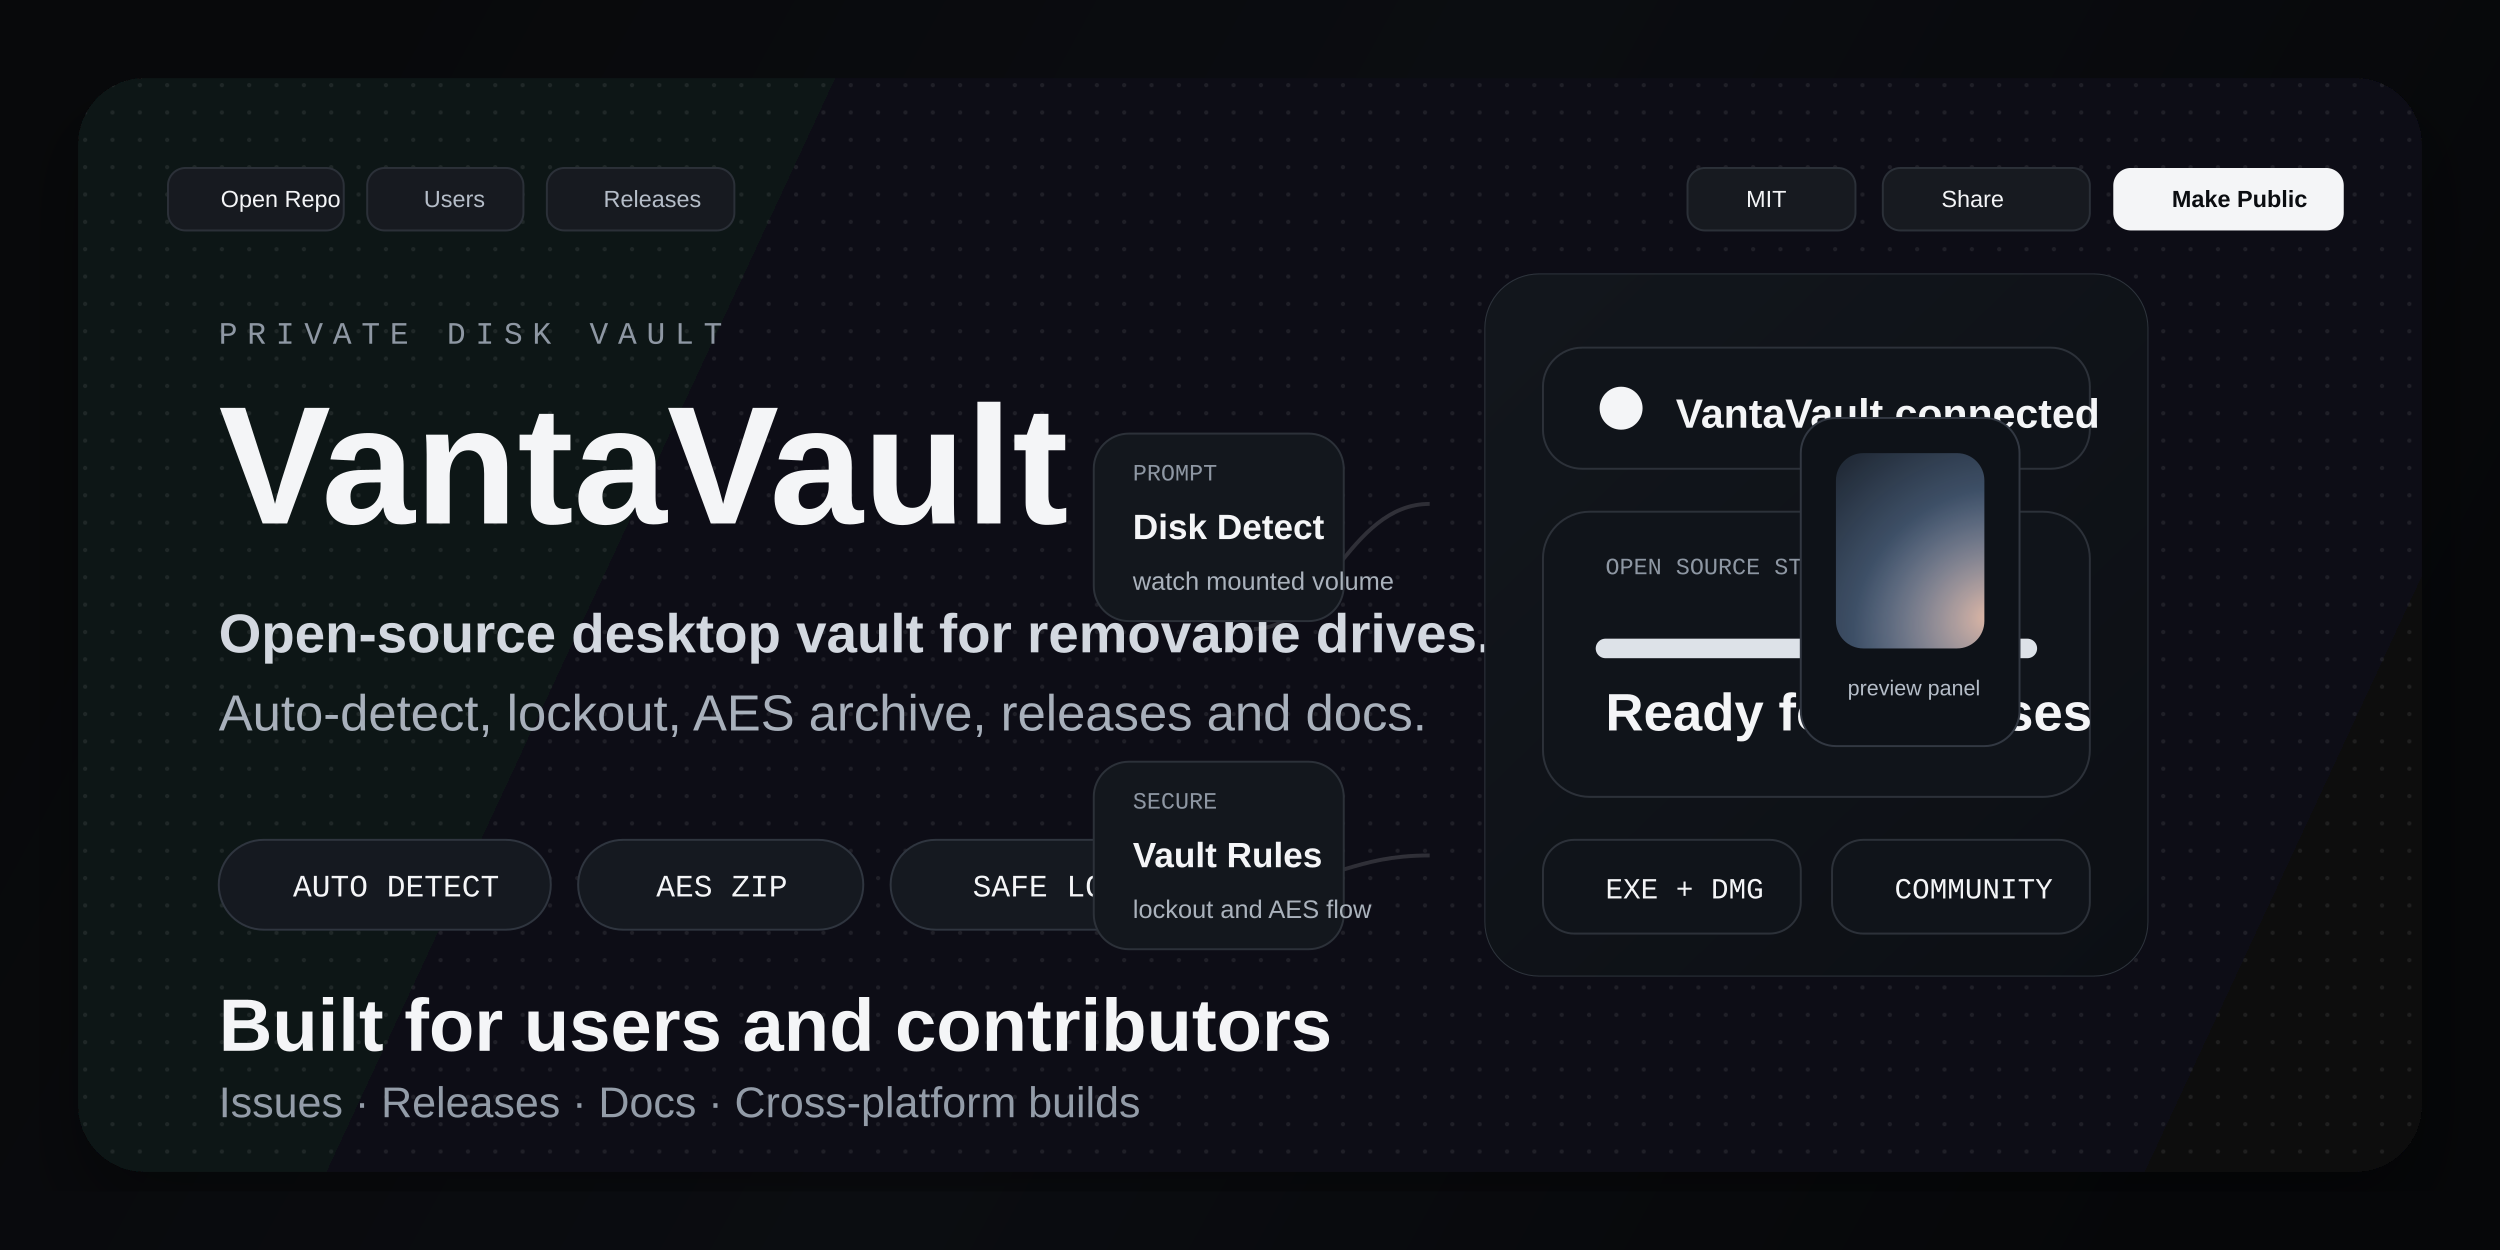
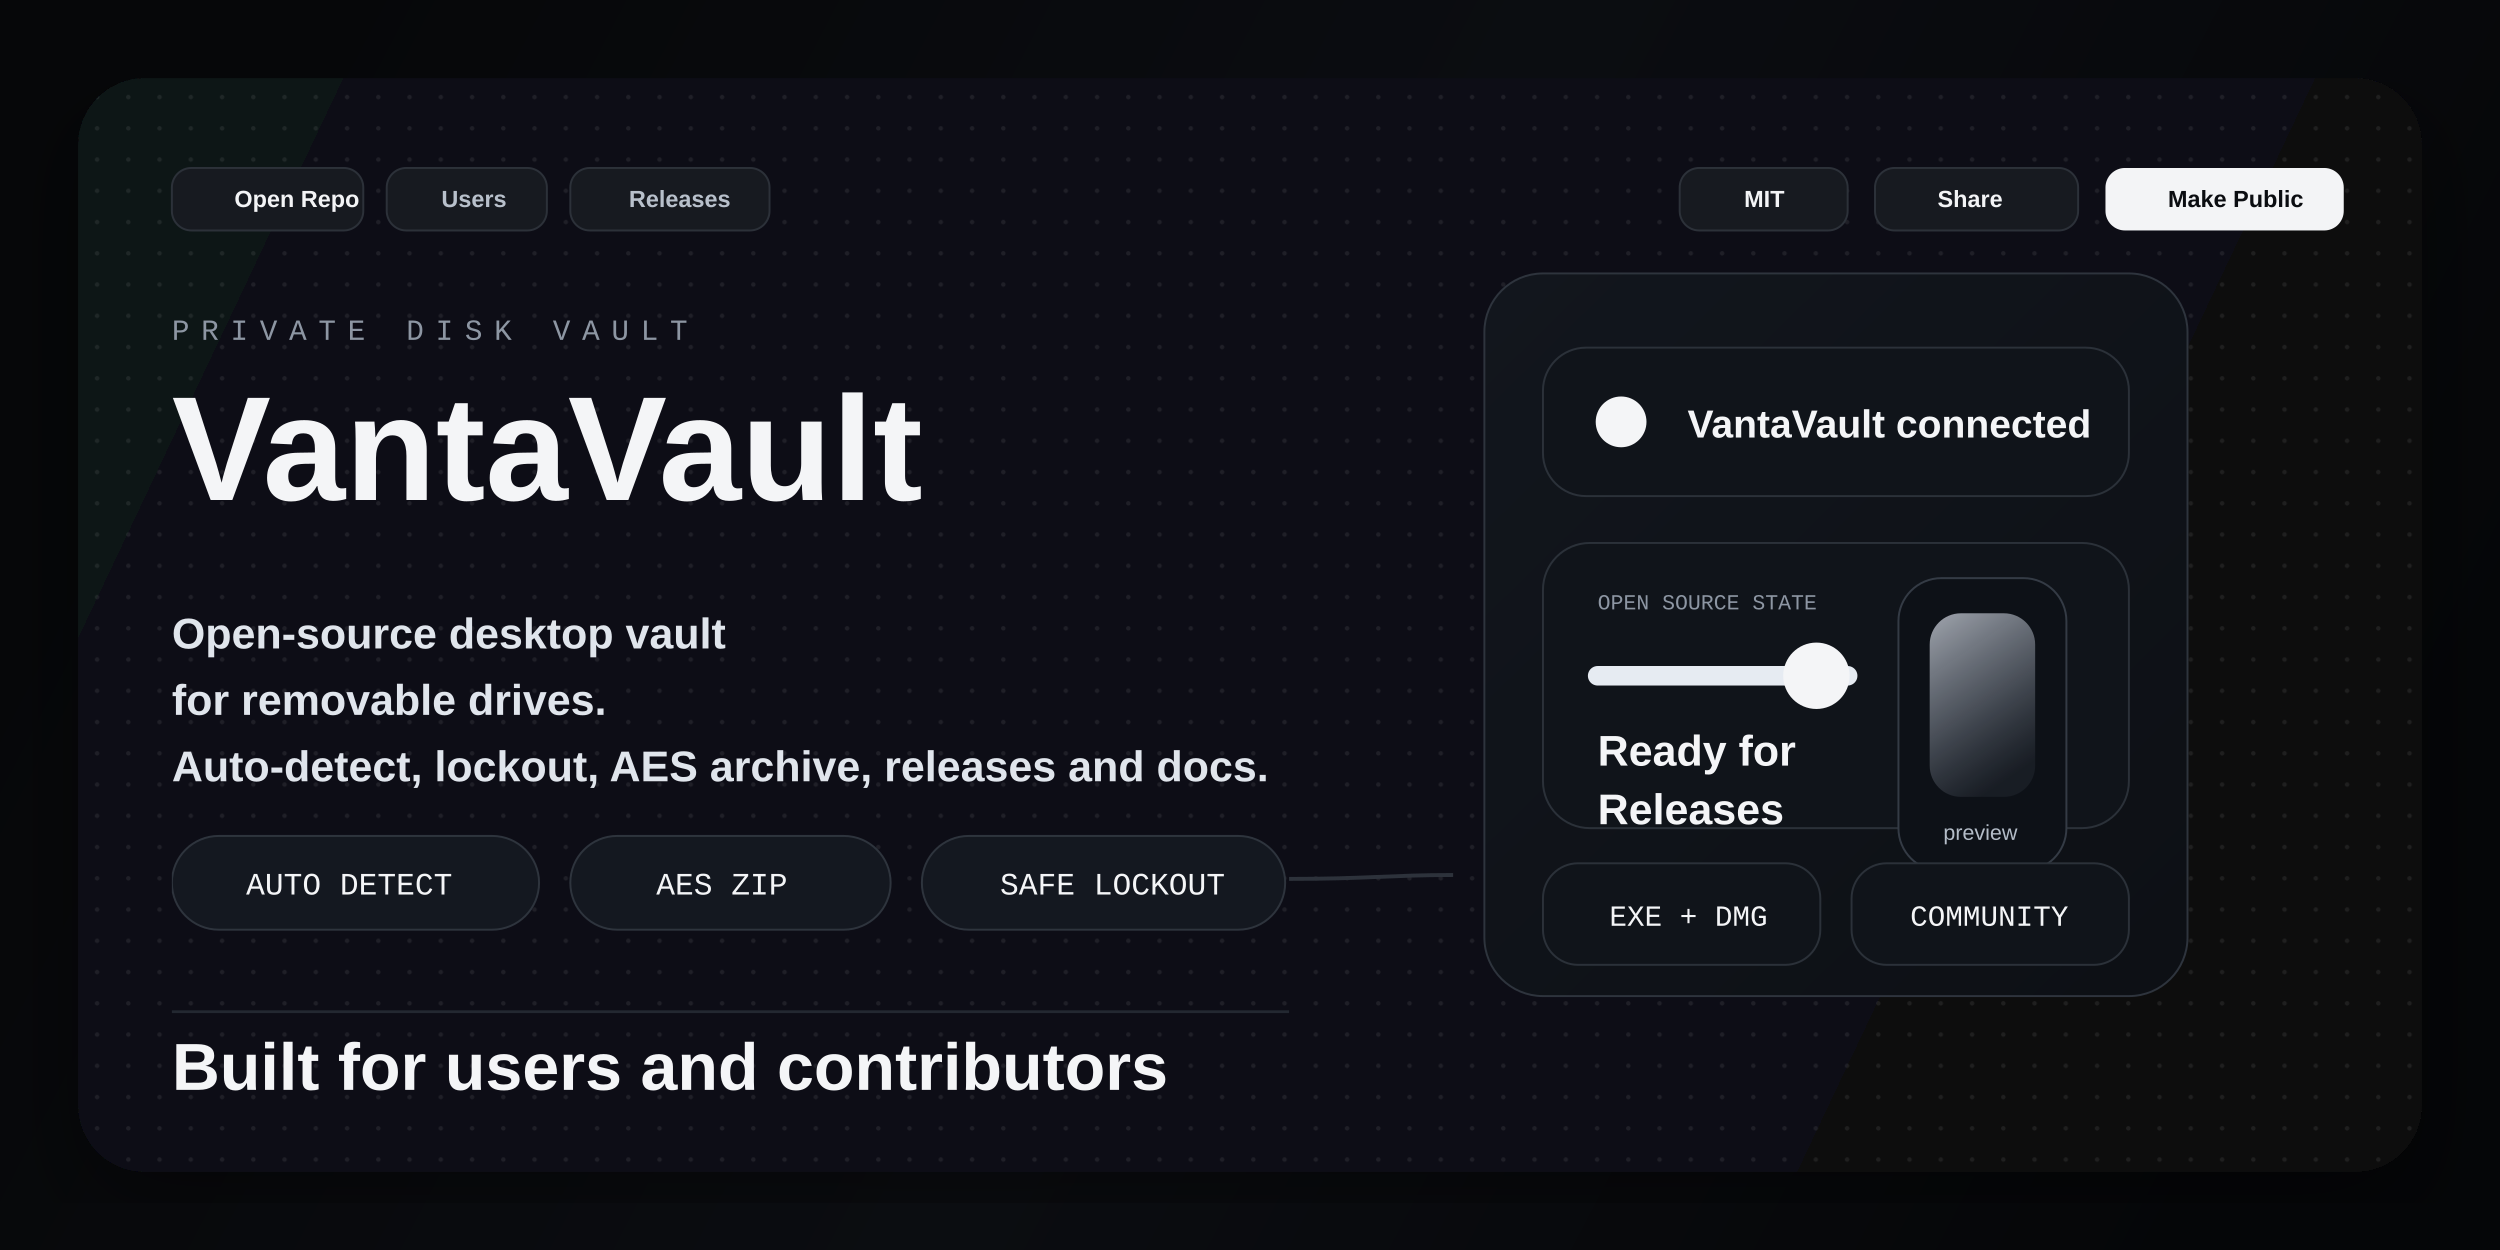
<svg xmlns="http://www.w3.org/2000/svg" width="1280" height="640" viewBox="0 0 1280 640" fill="none">
  <defs>
-     <linearGradient id="pageBg" x1="140" y1="64" x2="1128" y2="608" gradientUnits="userSpaceOnUse">
-       <stop stop-color="#08090B" />
-       <stop offset="0.48" stop-color="#0B0D11" />
-       <stop offset="1" stop-color="#060709" />
+     <linearGradient id="pageBg" x1="124" y1="64" x2="1152" y2="600" gradientUnits="userSpaceOnUse">
+       <stop stop-color="#060709" />
+       <stop offset="0.5" stop-color="#0B0D11" />
+       <stop offset="1" stop-color="#050608" />
    </linearGradient>
-     <linearGradient id="boardBg" x1="72" y1="54" x2="1220" y2="588" gradientUnits="userSpaceOnUse">
-       <stop stop-color="#111317" />
-       <stop offset="1" stop-color="#0B0D11" />
+     <linearGradient id="boardBg" x1="56" y1="40" x2="1230" y2="596" gradientUnits="userSpaceOnUse">
+       <stop stop-color="#101217" />
+       <stop offset="1" stop-color="#0A0C10" />
    </linearGradient>
-     <linearGradient id="panelBg" x1="780" y1="150" x2="1110" y2="494" gradientUnits="userSpaceOnUse">
-       <stop stop-color="#12161C" />
-       <stop offset="1" stop-color="#0C0F14" />
+     <linearGradient id="panelBg" x1="760" y1="140" x2="1112" y2="498" gradientUnits="userSpaceOnUse">
+       <stop stop-color="#12161D" />
+       <stop offset="1" stop-color="#0D1015" />
    </linearGradient>
-     <linearGradient id="lineStroke" x1="0" y1="0" x2="1" y2="1">
-       <stop stop-color="#FFFFFF" stop-opacity="0.22" />
-       <stop offset="1" stop-color="#FFFFFF" stop-opacity="0.05" />
+     <linearGradient id="previewGlow" x1="982" y1="310" x2="1038" y2="392" gradientUnits="userSpaceOnUse">
+       <stop stop-color="#EAEFF8" stop-opacity="0.72" />
+       <stop offset="0.58" stop-color="#C8D1E0" stop-opacity="0.34" />
+       <stop offset="1" stop-color="#98A4B7" stop-opacity="0.08" />
    </linearGradient>
-     <radialGradient id="previewGlow" cx="0" cy="0" r="1" gradientUnits="userSpaceOnUse" gradientTransform="translate(1018 316) rotate(145.87) scale(154.36 137.7)">
-       <stop stop-color="#F4C8B4" stop-opacity="0.9" />
-       <stop offset="0.46" stop-color="#9BC7FF" stop-opacity="0.34" />
-       <stop offset="1" stop-color="#9BC7FF" stop-opacity="0" />
-     </radialGradient>
-     <pattern id="dots" x="0" y="0" width="14" height="14" patternUnits="userSpaceOnUse">
-       <circle cx="1.6" cy="1.6" r="1.1" fill="#F3F4F6" opacity="0.08" />
+     <pattern id="dots" x="0" y="0" width="16" height="16" patternUnits="userSpaceOnUse">
+       <circle cx="1.7" cy="1.7" r="1.15" fill="#F3F4F6" opacity="0.08" />
    </pattern>
-     <filter id="shadow" x="20" y="30" width="1240" height="580" filterUnits="userSpaceOnUse" color-interpolation-filters="sRGB">
-       <feDropShadow dx="0" dy="20" stdDeviation="22" flood-color="#000000" flood-opacity="0.38" />
+     <filter id="shadow" x="16" y="24" width="1248" height="592" filterUnits="userSpaceOnUse" color-interpolation-filters="sRGB">
+       <feDropShadow dx="0" dy="18" stdDeviation="24" flood-color="#000000" flood-opacity="0.42" />
    </filter>
    <clipPath id="boardClip">
      <rect x="40" y="40" width="1200" height="560" rx="34" />
    </clipPath>
-     <clipPath id="previewClip">
-       <rect x="760" y="140" width="340" height="360" rx="28" />
+     <clipPath id="leftClip">
+       <rect x="88" y="146" width="586" height="420" rx="0" />
    </clipPath>
  </defs>
  <rect width="1280" height="640" fill="url(#pageBg)" />
  <g filter="url(#shadow)">
    <rect x="40" y="40" width="1200" height="560" rx="34" fill="url(#boardBg)" />
  </g>
  <g clip-path="url(#boardClip)">
    <rect x="40" y="40" width="1200" height="560" rx="34" fill="url(#dots)" />
-     <rect x="86" y="86" width="90" height="32" rx="9" fill="#171A20" stroke="#2B3038" />
-     <text x="113" y="106" fill="#F4F5F7" font-size="12" font-family="Arial, Helvetica, sans-serif">Open Repo</text>
-     <rect x="188" y="86" width="80" height="32" rx="9" fill="#171A20" stroke="#2B3038" />
-     <text x="217" y="106" fill="#B5BDC8" font-size="12" font-family="Arial, Helvetica, sans-serif">Users</text>
-     <rect x="280" y="86" width="96" height="32" rx="9" fill="#171A20" stroke="#2B3038" />
-     <text x="309" y="106" fill="#B5BDC8" font-size="12" font-family="Arial, Helvetica, sans-serif">Releases</text>
-     <rect x="864" y="86" width="86" height="32" rx="9" fill="#171A20" stroke="#2B3038" />
-     <text x="894" y="106" fill="#F4F5F7" font-size="12" font-family="Arial, Helvetica, sans-serif">MIT</text>
-     <rect x="964" y="86" width="106" height="32" rx="9" fill="#171A20" stroke="#2B3038" />
-     <text x="994" y="106" fill="#F4F5F7" font-size="12" font-family="Arial, Helvetica, sans-serif">Share</text>
-     <rect x="1082" y="86" width="118" height="32" rx="9" fill="#F4F5F7" />
-     <text x="1112" y="106" fill="#0B0D11" font-size="12" font-weight="700" font-family="Arial, Helvetica, sans-serif">Make Public</text>
-     <text x="112" y="176" fill="#8E97A3" font-size="16" letter-spacing="5" font-family="Courier New, Menlo, monospace">PRIVATE DISK VAULT</text>
-     <text x="112" y="268" fill="#F4F5F7" font-size="86" font-weight="700" font-family="Arial, Helvetica, sans-serif" textLength="478" lengthAdjust="spacingAndGlyphs">VantaVault</text>
-     <text x="112" y="334" fill="#D3D8E0" font-size="28" font-weight="600" font-family="Arial, Helvetica, sans-serif" textLength="520" lengthAdjust="spacingAndGlyphs">Open-source desktop vault for removable drives.</text>
-     <text x="112" y="374" fill="#A8B0BB" font-size="26" font-family="Arial, Helvetica, sans-serif" textLength="516" lengthAdjust="spacingAndGlyphs">Auto-detect, lockout, AES archive, releases and docs.</text>
-     <rect x="112" y="430" width="170" height="46" rx="23" fill="#151920" stroke="#2F353F" />
-     <text x="150" y="459" fill="#F4F5F7" font-size="16" font-family="Courier New, Menlo, monospace">AUTO DETECT</text>
-     <rect x="296" y="430" width="146" height="46" rx="23" fill="#151920" stroke="#2F353F" />
-     <text x="336" y="459" fill="#F4F5F7" font-size="16" font-family="Courier New, Menlo, monospace">AES ZIP</text>
-     <rect x="456" y="430" width="182" height="46" rx="23" fill="#151920" stroke="#2F353F" />
-     <text x="498" y="459" fill="#F4F5F7" font-size="16" font-family="Courier New, Menlo, monospace">SAFE LOCKOUT</text>
-     <text x="112" y="538" fill="#F4F5F7" font-size="38" font-weight="700" font-family="Arial, Helvetica, sans-serif" textLength="372" lengthAdjust="spacingAndGlyphs">Built for users and contributors</text>
-     <text x="112" y="572" fill="#939CA8" font-size="22" font-family="Arial, Helvetica, sans-serif" textLength="464" lengthAdjust="spacingAndGlyphs">Issues · Releases · Docs · Cross-platform builds</text>
-     <path d="M642 322C678 322 690 258 732 258" stroke="url(#lineStroke)" stroke-width="2" />
-     <path d="M642 452C686 452 692 438 732 438" stroke="url(#lineStroke)" stroke-width="2" />
-     <rect x="560" y="222" width="128" height="96" rx="18" fill="#13171D" stroke="#2C3139" />
-     <text x="580" y="246" fill="#8E97A3" font-size="12" font-family="Courier New, Menlo, monospace">PROMPT</text>
-     <text x="580" y="276" fill="#F4F5F7" font-size="18" font-weight="700" font-family="Arial, Helvetica, sans-serif">Disk Detect</text>
-     <text x="580" y="302" fill="#AAB2BC" font-size="13" font-family="Arial, Helvetica, sans-serif">watch mounted volume</text>
-     <rect x="560" y="390" width="128" height="96" rx="18" fill="#13171D" stroke="#2C3139" />
-     <text x="580" y="414" fill="#8E97A3" font-size="12" font-family="Courier New, Menlo, monospace">SECURE</text>
-     <text x="580" y="444" fill="#F4F5F7" font-size="18" font-weight="700" font-family="Arial, Helvetica, sans-serif">Vault Rules</text>
-     <text x="580" y="470" fill="#AAB2BC" font-size="13" font-family="Arial, Helvetica, sans-serif">lockout and AES flow</text>
-     <g clip-path="url(#previewClip)">
-       <rect x="760" y="140" width="340" height="360" rx="28" fill="url(#panelBg)" stroke="#2E343D" />
-       <rect x="790" y="178" width="280" height="62" rx="20" fill="#10141A" stroke="#2C3139" />
-       <circle cx="830" cy="209" r="11" fill="#F4F5F7" />
-       <text x="858" y="219" fill="#F4F5F7" font-size="21" font-weight="600" font-family="Arial, Helvetica, sans-serif">VantaVault connected</text>
-       <rect x="790" y="262" width="280" height="146" rx="24" fill="#10141A" stroke="#2C3139" />
-       <text x="822" y="294" fill="#8E97A3" font-size="12" font-family="Courier New, Menlo, monospace">OPEN SOURCE STATE</text>
-       <path d="M822 332H1038" stroke="#DDE2E8" stroke-width="10" stroke-linecap="round" />
-       <circle cx="984" cy="332" r="17" fill="#F4F5F7" />
-       <text x="822" y="374" fill="#F4F5F7" font-size="27" font-weight="700" font-family="Arial, Helvetica, sans-serif" textLength="214" lengthAdjust="spacingAndGlyphs">Ready for Releases</text>
-       <rect x="790" y="430" width="132" height="48" rx="16" fill="#10141A" stroke="#2C3139" />
-       <text x="822" y="460" fill="#F4F5F7" font-size="15" font-family="Courier New, Menlo, monospace">EXE + DMG</text>
-       <rect x="938" y="430" width="132" height="48" rx="16" fill="#10141A" stroke="#2C3139" />
-       <text x="970" y="460" fill="#F4F5F7" font-size="15" font-family="Courier New, Menlo, monospace">COMMUNITY</text>
-       <rect x="922" y="214" width="112" height="168" rx="18" fill="#0E1218" stroke="#323842" />
-       <rect x="940" y="232" width="76" height="100" rx="14" fill="url(#previewGlow)" />
-       <text x="946" y="356" fill="#B5BDC8" font-size="11" font-family="Arial, Helvetica, sans-serif">preview panel</text>
+     <rect x="88" y="86" width="98" height="32" rx="10" fill="#171A20" stroke="#2C3139" />
+     <text x="120" y="106" fill="#F3F4F6" font-size="12" font-weight="600" font-family="Arial, Helvetica, sans-serif">Open Repo</text>
+     <rect x="198" y="86" width="82" height="32" rx="10" fill="#171A20" stroke="#2C3139" />
+     <text x="226" y="106" fill="#B8C0CB" font-size="12" font-weight="600" font-family="Arial, Helvetica, sans-serif">Users</text>
+     <rect x="292" y="86" width="102" height="32" rx="10" fill="#171A20" stroke="#2C3139" />
+     <text x="322" y="106" fill="#B8C0CB" font-size="12" font-weight="600" font-family="Arial, Helvetica, sans-serif">Releases</text>
+     <rect x="860" y="86" width="86" height="32" rx="10" fill="#171A20" stroke="#2C3139" />
+     <text x="893" y="106" fill="#F3F4F6" font-size="12" font-weight="600" font-family="Arial, Helvetica, sans-serif">MIT</text>
+     <rect x="960" y="86" width="104" height="32" rx="10" fill="#171A20" stroke="#2C3139" />
+     <text x="992" y="106" fill="#F3F4F6" font-size="12" font-weight="600" font-family="Arial, Helvetica, sans-serif">Share</text>
+     <rect x="1078" y="86" width="122" height="32" rx="10" fill="#F3F4F6" />
+     <text x="1110" y="106" fill="#0B0D11" font-size="12" font-weight="700" font-family="Arial, Helvetica, sans-serif">Make Public</text>
+     <g clip-path="url(#leftClip)">
+       <text x="88" y="174" fill="#8D96A3" font-size="15" letter-spacing="6" font-family="Courier New, Menlo, monospace">PRIVATE DISK VAULT</text>
+       <text x="88" y="256" fill="#F4F5F7" font-size="76" font-weight="700" font-family="Arial, Helvetica, sans-serif">VantaVault</text>
+       <text x="88" y="332" fill="#E0E5EC" font-size="22" font-weight="600" font-family="Arial, Helvetica, sans-serif">
+         <tspan x="88" dy="0">Open-source desktop vault</tspan>
+         <tspan x="88" dy="34">for removable drives.</tspan>
+         <tspan x="88" dy="34">Auto-detect, lockout, AES archive, releases and docs.</tspan>
+       </text>
+       <rect x="88" y="428" width="188" height="48" rx="24" fill="#141820" stroke="#2E343D" />
+       <text x="126" y="458" fill="#F4F5F7" font-size="16" font-family="Courier New, Menlo, monospace">AUTO DETECT</text>
+       <rect x="292" y="428" width="164" height="48" rx="24" fill="#141820" stroke="#2E343D" />
+       <text x="336" y="458" fill="#F4F5F7" font-size="16" font-family="Courier New, Menlo, monospace">AES ZIP</text>
+       <rect x="472" y="428" width="186" height="48" rx="24" fill="#141820" stroke="#2E343D" />
+       <text x="512" y="458" fill="#F4F5F7" font-size="16" font-family="Courier New, Menlo, monospace">SAFE LOCKOUT</text>
+       <path d="M88 518H660" stroke="#232831" stroke-width="1.4" />
+       <text x="88" y="558" fill="#F4F5F7" font-size="34" font-weight="700" font-family="Arial, Helvetica, sans-serif">Built for users and contributors</text>
+       <text x="88" y="590" fill="#9BA4B0" font-size="19" font-family="Arial, Helvetica, sans-serif">Issues · Releases · Docs · Cross-platform builds</text>
    </g>
+     <path d="M660 450C700 450 712 448 744 448" stroke="#2D323B" stroke-width="2" />
+     <rect x="760" y="140" width="360" height="370" rx="30" fill="url(#panelBg)" stroke="#2E343D" />
+     <rect x="790" y="178" width="300" height="76" rx="22" fill="#10141A" stroke="#2B3139" />
+     <circle cx="830" cy="216" r="13" fill="#F4F5F7" />
+     <text x="864" y="224" fill="#F4F5F7" font-size="20" font-weight="700" font-family="Arial, Helvetica, sans-serif">VantaVault connected</text>
+     <rect x="790" y="278" width="300" height="146" rx="24" fill="#10141A" stroke="#2B3139" />
+     <text x="818" y="312" fill="#8D96A3" font-size="11" font-family="Courier New, Menlo, monospace">OPEN SOURCE STATE</text>
+     <path d="M818 346H946" stroke="#E6EBF2" stroke-width="10" stroke-linecap="round" />
+     <circle cx="930" cy="346" r="17" fill="#F4F5F7" />
+     <text x="818" y="392" fill="#F4F5F7" font-size="22" font-weight="700" font-family="Arial, Helvetica, sans-serif">
+       <tspan x="818" dy="0">Ready for</tspan>
+       <tspan x="818" dy="30">Releases</tspan>
+     </text>
+     <rect x="972" y="296" width="86" height="150" rx="22" fill="#0D1117" stroke="#343B45" />
+     <rect x="988" y="314" width="54" height="94" rx="16" fill="url(#previewGlow)" />
+     <text x="995" y="430" fill="#B4BDC8" font-size="11" font-family="Arial, Helvetica, sans-serif">preview</text>
+     <rect x="790" y="442" width="142" height="52" rx="18" fill="#10141A" stroke="#2B3139" />
+     <text x="824" y="474" fill="#F4F5F7" font-size="15" font-family="Courier New, Menlo, monospace">EXE + DMG</text>
+     <rect x="948" y="442" width="142" height="52" rx="18" fill="#10141A" stroke="#2B3139" />
+     <text x="978" y="474" fill="#F4F5F7" font-size="15" font-family="Courier New, Menlo, monospace">COMMUNITY</text>
  </g>
</svg>
